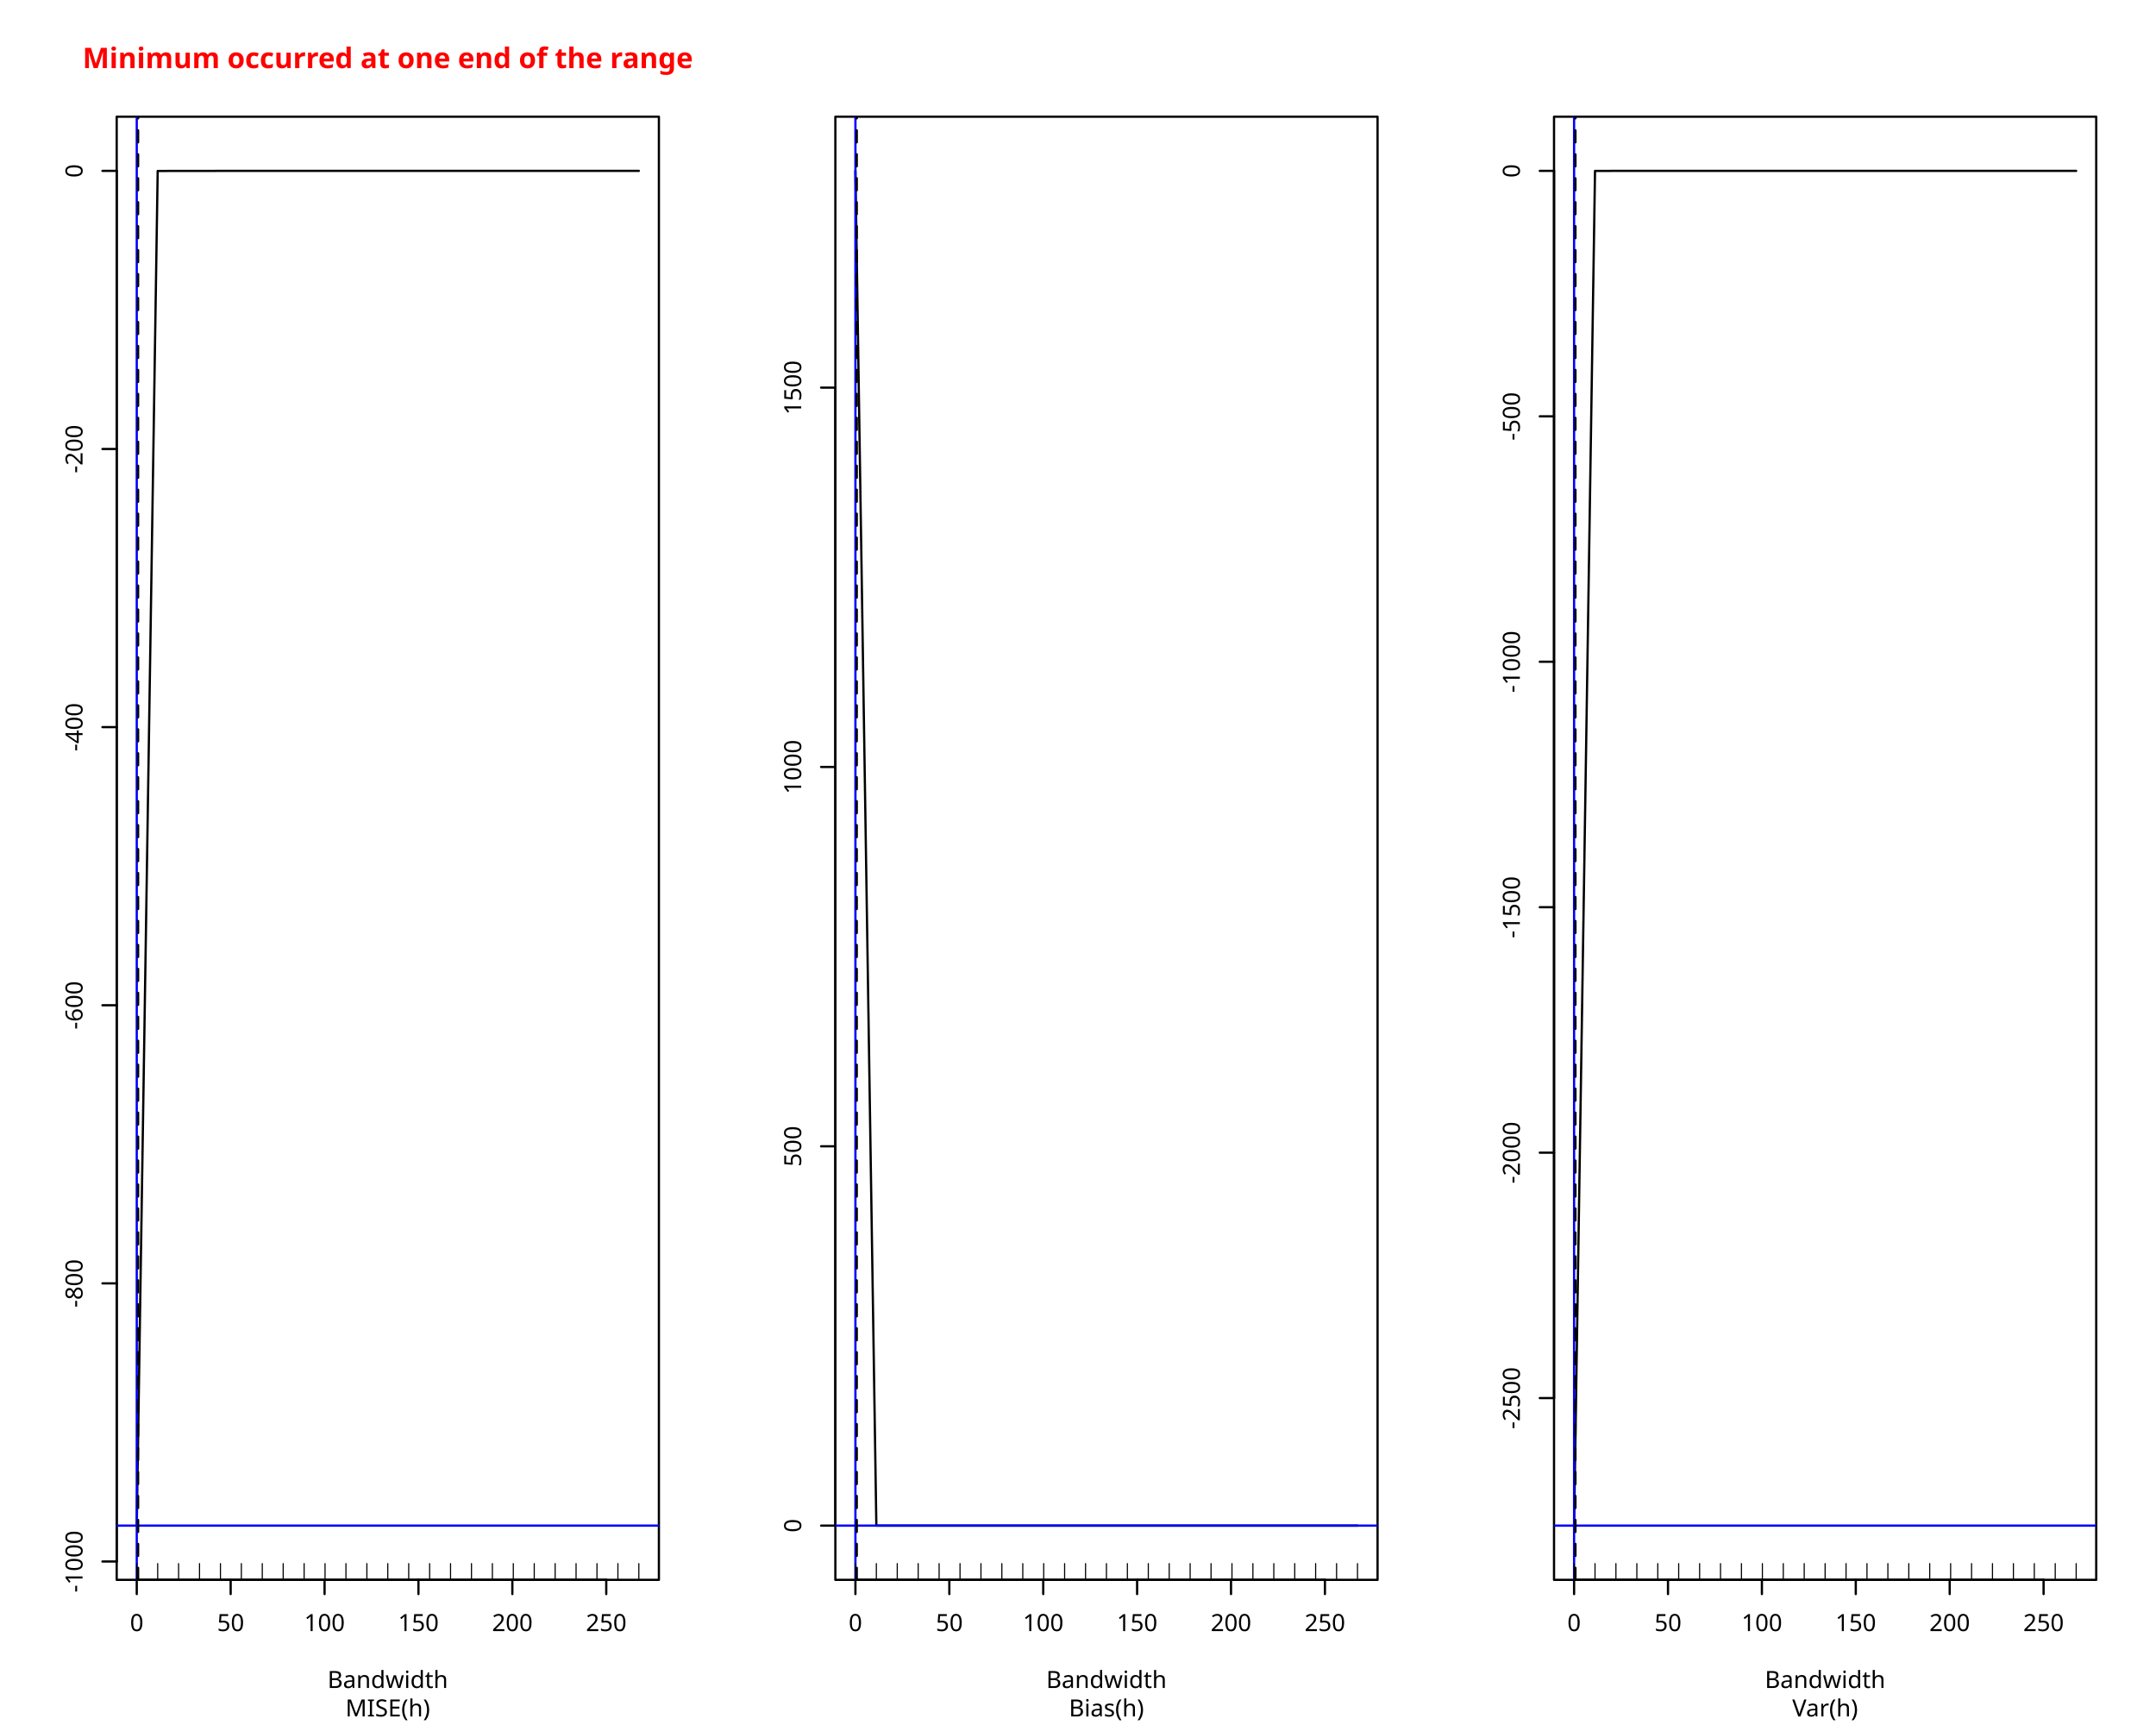
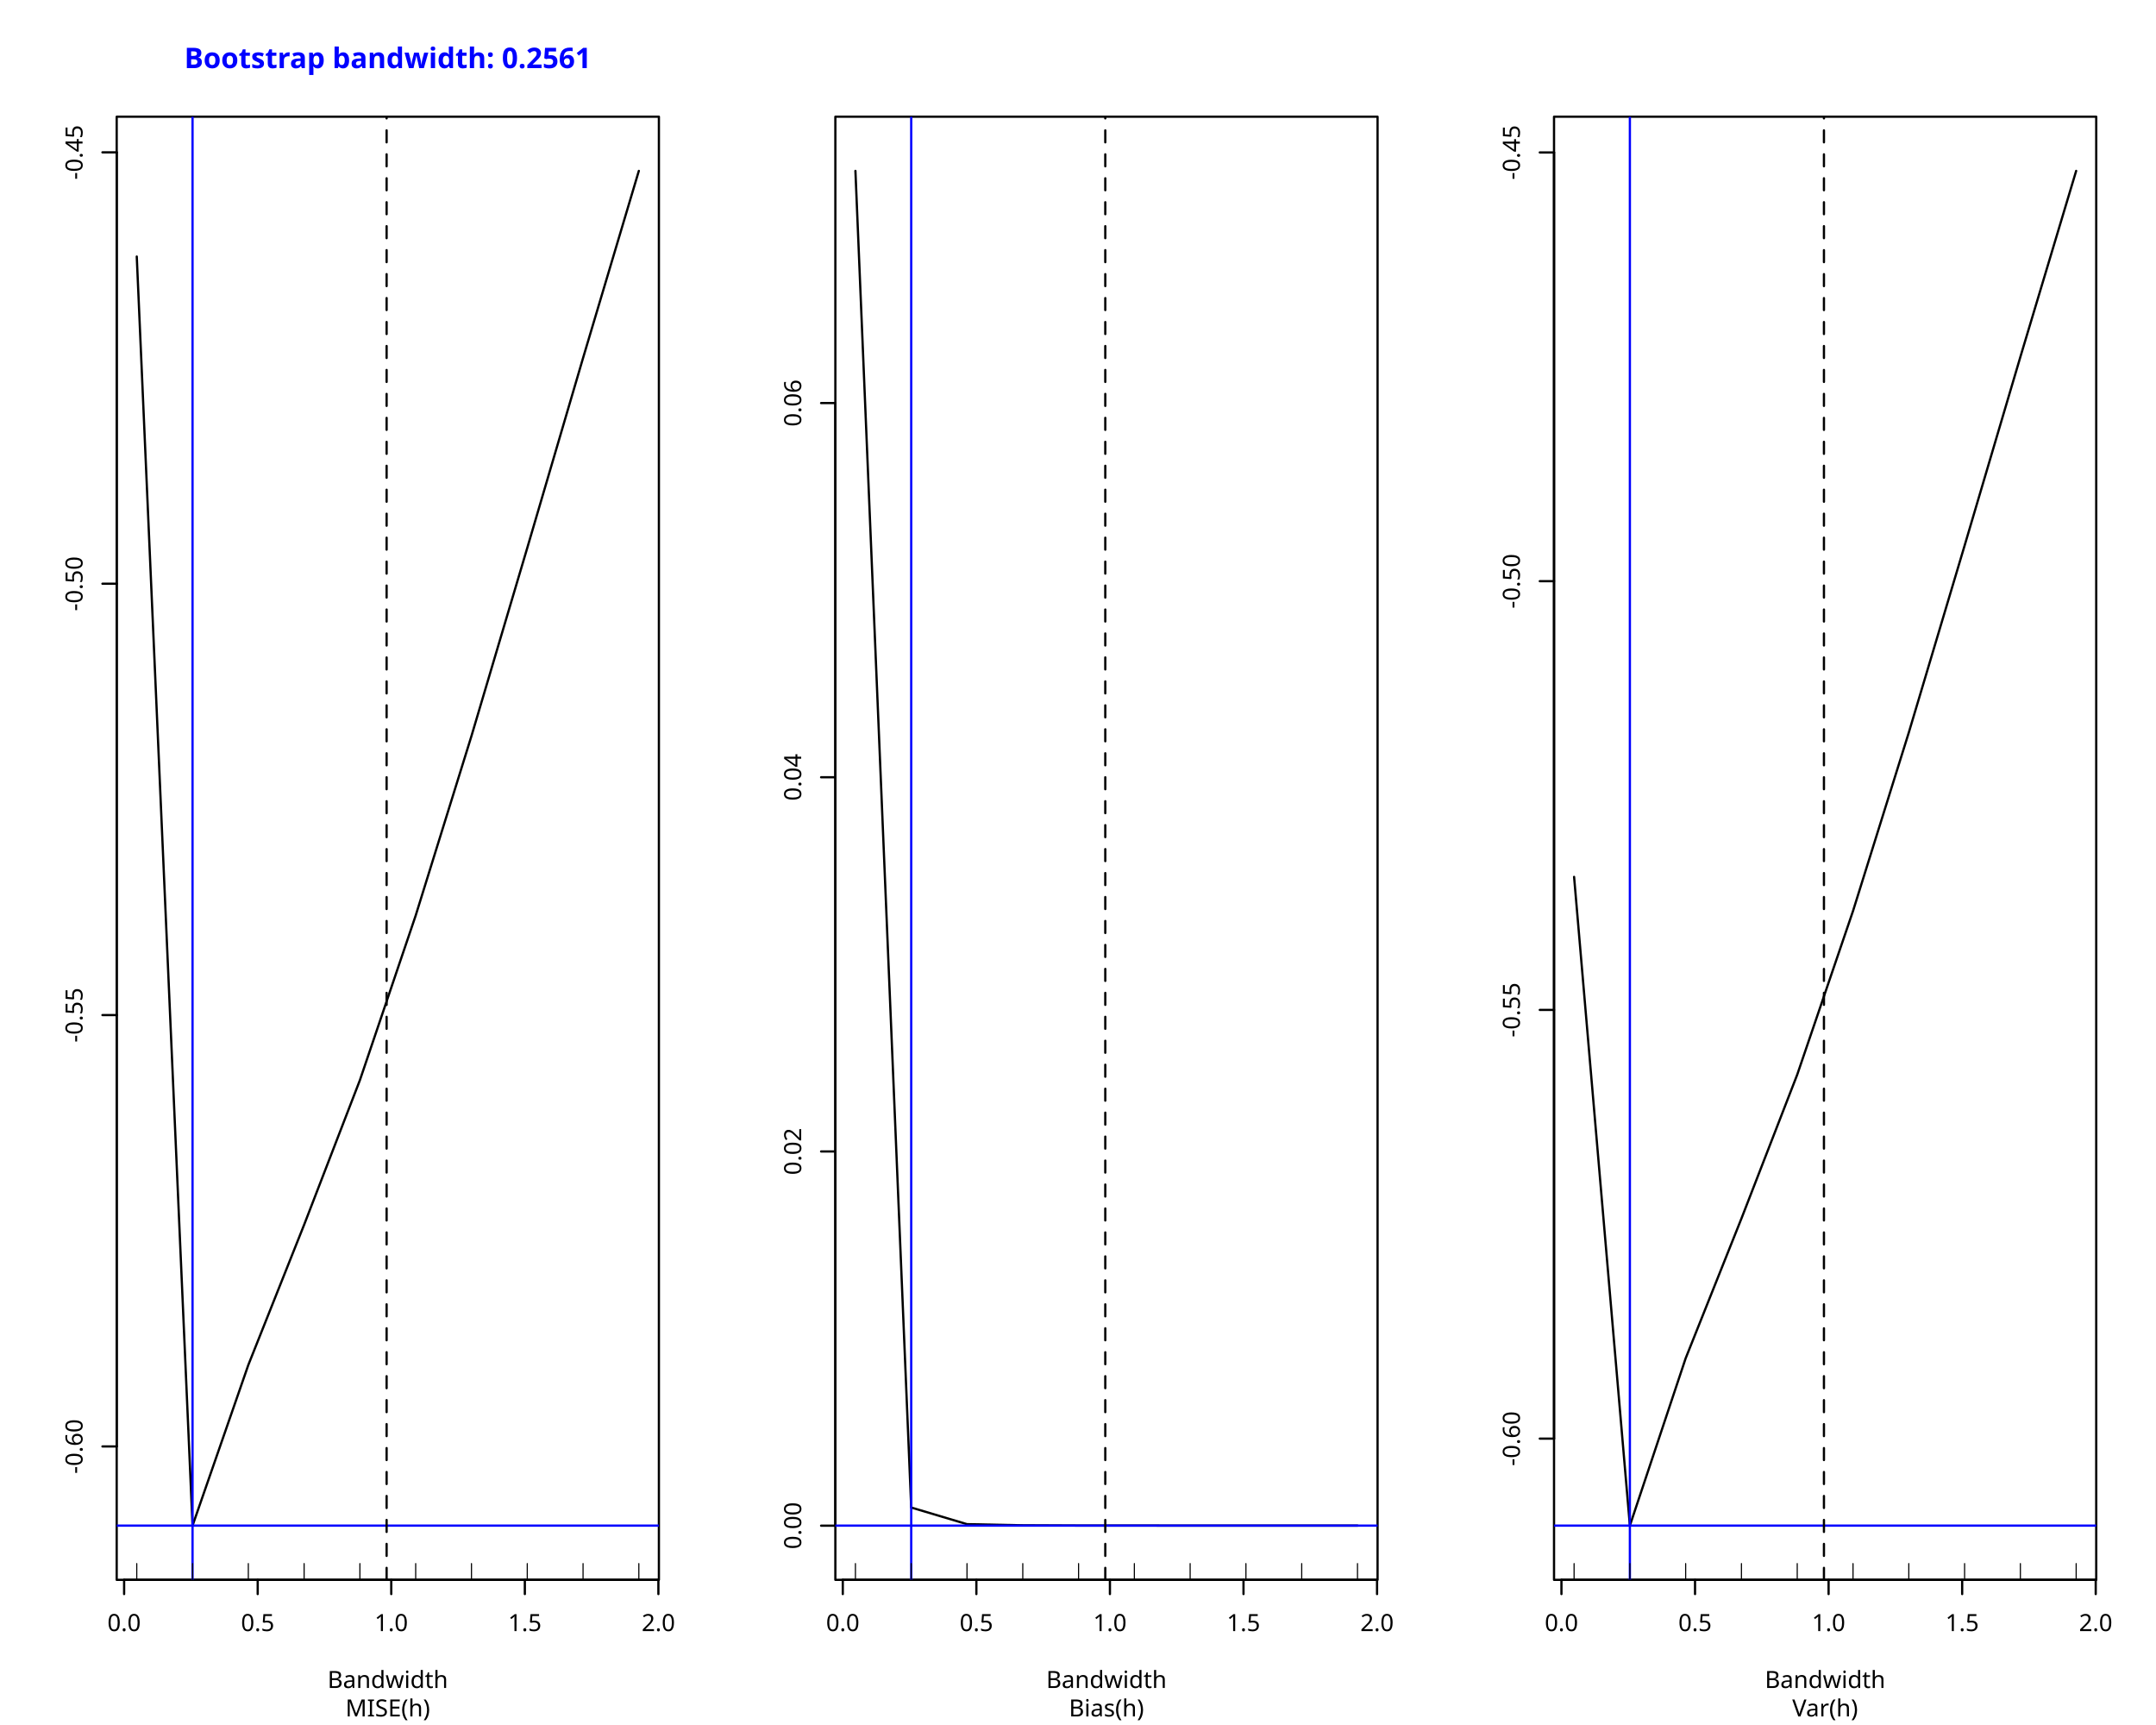
<svg xmlns="http://www.w3.org/2000/svg" class="svglite" data-engine-version="2.0" width="720.00pt" height="576.00pt" viewBox="0 0 720.00 576.00">
  <defs>
    <style type="text/css">
    .svglite line, .svglite polyline, .svglite polygon, .svglite path, .svglite rect, .svglite circle {
      fill: none;
      stroke: #000000;
      stroke-linecap: round;
      stroke-linejoin: round;
      stroke-miterlimit: 10.00;
    }
  </style>
  </defs>
  <rect width="100%" height="100%" style="stroke: none; fill: #FFFFFF;" />
  <defs>
    <clipPath id="cpMC4wMHw3MjAuMDB8MC4wMHw1NzYuMDA=">
      <rect x="0.00" y="0.00" width="720.00" height="576.00" />
    </clipPath>
  </defs>
  <g clip-path="url(#cpMC4wMHw3MjAuMDB8MC4wMHw1NzYuMDA=)">
</g>
  <defs>
    <clipPath id="cpMzguOTd8MjIwLjA0fDM4Ljk3fDUyNy41Mw==">
      <rect x="38.97" y="38.97" width="181.08" height="488.56" />
    </clipPath>
  </defs>
  <g clip-path="url(#cpMzguOTd8MjIwLjA0fDM4Ljk3fDUyNy41Mw==)">
-     <polyline points="45.67,509.43 52.66,57.09 59.64,57.07 66.63,57.07 73.62,57.06 80.60,57.06 87.59,57.06 94.57,57.06 101.56,57.06 108.55,57.06 115.53,57.06 122.52,57.06 129.50,57.06 136.49,57.06 143.48,57.06 150.46,57.06 157.45,57.06 164.43,57.06 171.42,57.06 178.41,57.06 185.39,57.06 192.38,57.06 199.36,57.06 206.35,57.06 213.34,57.06 " style="stroke-width: 0.75;" />
-   </g>
-   <g clip-path="url(#cpMC4wMHw3MjAuMDB8MC4wMHw1NzYuMDA=)">
-     <line x1="45.67" y1="527.53" x2="202.46" y2="527.53" style="stroke-width: 0.75;" />
-     <line x1="45.67" y1="527.53" x2="45.67" y2="532.28" style="stroke-width: 0.75;" />
-     <line x1="77.03" y1="527.53" x2="77.03" y2="532.28" style="stroke-width: 0.75;" />
-     <line x1="108.39" y1="527.53" x2="108.39" y2="532.28" style="stroke-width: 0.75;" />
-     <line x1="139.74" y1="527.53" x2="139.74" y2="532.28" style="stroke-width: 0.75;" />
-     <line x1="171.10" y1="527.53" x2="171.10" y2="532.28" style="stroke-width: 0.75;" />
-     <line x1="202.46" y1="527.53" x2="202.46" y2="532.28" style="stroke-width: 0.75;" />
-     <text x="45.67" y="544.64" text-anchor="middle" style="font-size: 7.92px; font-family: sans;" textLength="4.41px" lengthAdjust="spacingAndGlyphs">0</text>
-     <text x="77.03" y="544.64" text-anchor="middle" style="font-size: 7.92px; font-family: sans;" textLength="8.81px" lengthAdjust="spacingAndGlyphs">50</text>
-     <text x="108.39" y="544.64" text-anchor="middle" style="font-size: 7.92px; font-family: sans;" textLength="13.22px" lengthAdjust="spacingAndGlyphs">100</text>
-     <text x="139.74" y="544.64" text-anchor="middle" style="font-size: 7.92px; font-family: sans;" textLength="13.22px" lengthAdjust="spacingAndGlyphs">150</text>
-     <text x="171.10" y="544.64" text-anchor="middle" style="font-size: 7.92px; font-family: sans;" textLength="13.22px" lengthAdjust="spacingAndGlyphs">200</text>
-     <text x="202.46" y="544.64" text-anchor="middle" style="font-size: 7.92px; font-family: sans;" textLength="13.22px" lengthAdjust="spacingAndGlyphs">250</text>
-     <line x1="38.97" y1="521.41" x2="38.97" y2="57.06" style="stroke-width: 0.75;" />
-     <line x1="38.97" y1="521.41" x2="34.21" y2="521.41" style="stroke-width: 0.75;" />
-     <line x1="38.97" y1="428.54" x2="34.21" y2="428.54" style="stroke-width: 0.75;" />
-     <line x1="38.97" y1="335.67" x2="34.21" y2="335.67" style="stroke-width: 0.75;" />
-     <line x1="38.97" y1="242.80" x2="34.21" y2="242.80" style="stroke-width: 0.75;" />
-     <line x1="38.97" y1="149.93" x2="34.21" y2="149.93" style="stroke-width: 0.75;" />
-     <line x1="38.97" y1="57.06" x2="34.21" y2="57.06" style="stroke-width: 0.75;" />
-     <text transform="translate(27.56,521.41) rotate(-90)" text-anchor="middle" style="font-size: 7.92px; font-family: sans;" textLength="20.26px" lengthAdjust="spacingAndGlyphs">-1000</text>
-     <text transform="translate(27.56,428.54) rotate(-90)" text-anchor="middle" style="font-size: 7.92px; font-family: sans;" textLength="15.85px" lengthAdjust="spacingAndGlyphs">-800</text>
-     <text transform="translate(27.56,335.67) rotate(-90)" text-anchor="middle" style="font-size: 7.92px; font-family: sans;" textLength="15.85px" lengthAdjust="spacingAndGlyphs">-600</text>
-     <text transform="translate(27.56,242.80) rotate(-90)" text-anchor="middle" style="font-size: 7.92px; font-family: sans;" textLength="15.85px" lengthAdjust="spacingAndGlyphs">-400</text>
-     <text transform="translate(27.56,149.93) rotate(-90)" text-anchor="middle" style="font-size: 7.92px; font-family: sans;" textLength="15.85px" lengthAdjust="spacingAndGlyphs">-200</text>
-     <text transform="translate(27.56,57.06) rotate(-90)" text-anchor="middle" style="font-size: 7.92px; font-family: sans;" textLength="4.41px" lengthAdjust="spacingAndGlyphs">0</text>
+     <polyline points="45.67,85.66 64.30,509.43 82.93,455.77 101.56,408.97 120.19,360.68 138.82,305.70 157.45,245.75 176.08,182.96 194.71,119.55 213.34,57.06 " style="stroke-width: 0.75;" />
+   </g>
+   <g clip-path="url(#cpMC4wMHw3MjAuMDB8MC4wMHw1NzYuMDA=)">
+     <line x1="41.45" y1="527.53" x2="219.87" y2="527.53" style="stroke-width: 0.75;" />
+     <line x1="41.45" y1="527.53" x2="41.45" y2="532.28" style="stroke-width: 0.75;" />
+     <line x1="86.06" y1="527.53" x2="86.06" y2="532.28" style="stroke-width: 0.75;" />
+     <line x1="130.66" y1="527.53" x2="130.66" y2="532.28" style="stroke-width: 0.75;" />
+     <line x1="175.27" y1="527.53" x2="175.27" y2="532.28" style="stroke-width: 0.75;" />
+     <line x1="219.87" y1="527.53" x2="219.87" y2="532.28" style="stroke-width: 0.75;" />
+     <text x="41.45" y="544.64" text-anchor="middle" style="font-size: 7.92px; font-family: sans;" textLength="11.01px" lengthAdjust="spacingAndGlyphs">0.0</text>
+     <text x="86.06" y="544.64" text-anchor="middle" style="font-size: 7.92px; font-family: sans;" textLength="11.01px" lengthAdjust="spacingAndGlyphs">0.5</text>
+     <text x="130.66" y="544.64" text-anchor="middle" style="font-size: 7.92px; font-family: sans;" textLength="11.01px" lengthAdjust="spacingAndGlyphs">1.0</text>
+     <text x="175.27" y="544.64" text-anchor="middle" style="font-size: 7.92px; font-family: sans;" textLength="11.01px" lengthAdjust="spacingAndGlyphs">1.5</text>
+     <text x="219.87" y="544.64" text-anchor="middle" style="font-size: 7.92px; font-family: sans;" textLength="11.01px" lengthAdjust="spacingAndGlyphs">2.0</text>
+     <line x1="38.97" y1="482.99" x2="38.97" y2="50.87" style="stroke-width: 0.75;" />
+     <line x1="38.97" y1="482.99" x2="34.21" y2="482.99" style="stroke-width: 0.75;" />
+     <line x1="38.97" y1="338.95" x2="34.21" y2="338.95" style="stroke-width: 0.75;" />
+     <line x1="38.97" y1="194.91" x2="34.21" y2="194.91" style="stroke-width: 0.75;" />
+     <line x1="38.97" y1="50.87" x2="34.21" y2="50.87" style="stroke-width: 0.75;" />
+     <text transform="translate(27.56,482.99) rotate(-90)" text-anchor="middle" style="font-size: 7.92px; font-family: sans;" textLength="18.05px" lengthAdjust="spacingAndGlyphs">-0.60</text>
+     <text transform="translate(27.56,338.95) rotate(-90)" text-anchor="middle" style="font-size: 7.92px; font-family: sans;" textLength="18.05px" lengthAdjust="spacingAndGlyphs">-0.55</text>
+     <text transform="translate(27.56,194.91) rotate(-90)" text-anchor="middle" style="font-size: 7.92px; font-family: sans;" textLength="18.05px" lengthAdjust="spacingAndGlyphs">-0.50</text>
+     <text transform="translate(27.56,50.87) rotate(-90)" text-anchor="middle" style="font-size: 7.92px; font-family: sans;" textLength="18.05px" lengthAdjust="spacingAndGlyphs">-0.45</text>
    <polygon points="38.97,527.53 220.04,527.53 220.04,38.97 38.97,38.97 " style="stroke-width: 0.75; fill: none;" />
  </g>
  <defs>
    <clipPath id="cpMC4wMHwyNDAuMDB8MC4wMHw1NzYuMDA=">
      <rect x="0.00" y="0.00" width="240.00" height="576.00" />
    </clipPath>
  </defs>
  <g clip-path="url(#cpMC4wMHwyNDAuMDB8MC4wMHw1NzYuMDA=)">
    <text x="129.50" y="573.15" text-anchor="middle" style="font-size: 7.92px; font-family: sans;" textLength="29.05px" lengthAdjust="spacingAndGlyphs">MISE(h)</text>
    <text x="129.50" y="563.64" text-anchor="middle" style="font-size: 7.92px; font-family: sans;" textLength="36.99px" lengthAdjust="spacingAndGlyphs">Bandwidth</text>
  </g>
  <g clip-path="url(#cpMzguOTd8MjIwLjA0fDM4Ljk3fDUyNy41Mw==)">
    <line x1="38.97" y1="509.43" x2="220.04" y2="509.43" style="stroke-width: 0.75; stroke: #0000FF;" />
-     <line x1="45.67" y1="527.53" x2="45.67" y2="38.97" style="stroke-width: 0.75; stroke: #0000FF;" />
-     <line x1="46.12" y1="527.53" x2="46.12" y2="38.97" style="stroke-width: 0.75; stroke-dasharray: 4.00,4.00;" />
+     <line x1="64.30" y1="527.53" x2="64.30" y2="38.97" style="stroke-width: 0.75; stroke: #0000FF;" />
+     <line x1="129.11" y1="527.53" x2="129.11" y2="38.97" style="stroke-width: 0.75; stroke-dasharray: 4.00,4.00;" />
  </g>
  <g clip-path="url(#cpMC4wMHw3MjAuMDB8MC4wMHw1NzYuMDA=)">
    <line x1="45.67" y1="527.53" x2="45.67" y2="522.10" style="stroke-width: 0.38;" />
-     <line x1="52.66" y1="527.53" x2="52.66" y2="522.10" style="stroke-width: 0.38;" />
-     <line x1="59.64" y1="527.53" x2="59.64" y2="522.10" style="stroke-width: 0.38;" />
-     <line x1="66.63" y1="527.53" x2="66.63" y2="522.10" style="stroke-width: 0.38;" />
-     <line x1="73.62" y1="527.53" x2="73.62" y2="522.10" style="stroke-width: 0.38;" />
-     <line x1="80.60" y1="527.53" x2="80.60" y2="522.10" style="stroke-width: 0.38;" />
-     <line x1="87.59" y1="527.53" x2="87.59" y2="522.10" style="stroke-width: 0.38;" />
-     <line x1="94.57" y1="527.53" x2="94.57" y2="522.10" style="stroke-width: 0.38;" />
+     <line x1="64.30" y1="527.53" x2="64.30" y2="522.10" style="stroke-width: 0.38;" />
+     <line x1="82.93" y1="527.53" x2="82.93" y2="522.10" style="stroke-width: 0.38;" />
    <line x1="101.56" y1="527.53" x2="101.56" y2="522.10" style="stroke-width: 0.38;" />
-     <line x1="108.55" y1="527.53" x2="108.55" y2="522.10" style="stroke-width: 0.38;" />
-     <line x1="115.53" y1="527.53" x2="115.53" y2="522.10" style="stroke-width: 0.38;" />
-     <line x1="122.52" y1="527.53" x2="122.52" y2="522.10" style="stroke-width: 0.38;" />
-     <line x1="129.50" y1="527.53" x2="129.50" y2="522.10" style="stroke-width: 0.38;" />
-     <line x1="136.49" y1="527.53" x2="136.49" y2="522.10" style="stroke-width: 0.38;" />
-     <line x1="143.48" y1="527.53" x2="143.48" y2="522.10" style="stroke-width: 0.38;" />
-     <line x1="150.46" y1="527.53" x2="150.46" y2="522.10" style="stroke-width: 0.38;" />
+     <line x1="120.19" y1="527.53" x2="120.19" y2="522.10" style="stroke-width: 0.38;" />
+     <line x1="138.82" y1="527.53" x2="138.82" y2="522.10" style="stroke-width: 0.38;" />
    <line x1="157.45" y1="527.53" x2="157.45" y2="522.10" style="stroke-width: 0.38;" />
-     <line x1="164.43" y1="527.53" x2="164.43" y2="522.10" style="stroke-width: 0.38;" />
-     <line x1="171.42" y1="527.53" x2="171.42" y2="522.10" style="stroke-width: 0.38;" />
-     <line x1="178.41" y1="527.53" x2="178.41" y2="522.10" style="stroke-width: 0.38;" />
-     <line x1="185.39" y1="527.53" x2="185.39" y2="522.10" style="stroke-width: 0.38;" />
-     <line x1="192.38" y1="527.53" x2="192.38" y2="522.10" style="stroke-width: 0.38;" />
-     <line x1="199.36" y1="527.53" x2="199.36" y2="522.10" style="stroke-width: 0.38;" />
-     <line x1="206.35" y1="527.53" x2="206.35" y2="522.10" style="stroke-width: 0.38;" />
+     <line x1="176.08" y1="527.53" x2="176.08" y2="522.10" style="stroke-width: 0.38;" />
+     <line x1="194.71" y1="527.53" x2="194.71" y2="522.10" style="stroke-width: 0.38;" />
    <line x1="213.34" y1="527.53" x2="213.34" y2="522.10" style="stroke-width: 0.38;" />
  </g>
  <g clip-path="url(#cpMC4wMHwyNDAuMDB8MC4wMHw1NzYuMDA=)">
-     <text x="129.50" y="22.75" text-anchor="middle" style="font-size: 9.50px; font-weight: bold; fill: #FF0000; font-family: sans;" textLength="179.11px" lengthAdjust="spacingAndGlyphs">Minimum occurred at one end of the range</text>
+     <text x="129.50" y="22.75" text-anchor="middle" style="font-size: 9.50px; font-weight: bold; fill: #0000FF; font-family: sans;" textLength="121.01px" lengthAdjust="spacingAndGlyphs">Bootstrap bandwidth: 0.2561</text>
  </g>
  <defs>
    <clipPath id="cpMjc4Ljk3fDQ2MC4wNHwzOC45N3w1MjcuNTM=">
      <rect x="278.97" y="38.97" width="181.08" height="488.56" />
    </clipPath>
  </defs>
  <g clip-path="url(#cpMjc4Ljk3fDQ2MC4wNHwzOC45N3w1MjcuNTM=)">
-     <polyline points="285.67,57.06 292.66,509.43 299.64,509.43 306.63,509.43 313.62,509.43 320.60,509.43 327.59,509.43 334.57,509.43 341.56,509.43 348.55,509.43 355.53,509.43 362.52,509.43 369.50,509.43 376.49,509.43 383.48,509.43 390.46,509.43 397.45,509.43 404.43,509.43 411.42,509.43 418.41,509.43 425.39,509.43 432.38,509.43 439.36,509.43 446.35,509.43 453.34,509.43 " style="stroke-width: 0.75;" />
-   </g>
-   <g clip-path="url(#cpMC4wMHw3MjAuMDB8MC4wMHw1NzYuMDA=)">
-     <line x1="285.67" y1="527.53" x2="442.46" y2="527.53" style="stroke-width: 0.75;" />
-     <line x1="285.67" y1="527.53" x2="285.67" y2="532.28" style="stroke-width: 0.75;" />
-     <line x1="317.03" y1="527.53" x2="317.03" y2="532.28" style="stroke-width: 0.75;" />
-     <line x1="348.39" y1="527.53" x2="348.39" y2="532.28" style="stroke-width: 0.75;" />
-     <line x1="379.74" y1="527.53" x2="379.74" y2="532.28" style="stroke-width: 0.75;" />
-     <line x1="411.10" y1="527.53" x2="411.10" y2="532.28" style="stroke-width: 0.75;" />
-     <line x1="442.46" y1="527.53" x2="442.46" y2="532.28" style="stroke-width: 0.75;" />
-     <text x="285.67" y="544.64" text-anchor="middle" style="font-size: 7.92px; font-family: sans;" textLength="4.41px" lengthAdjust="spacingAndGlyphs">0</text>
-     <text x="317.03" y="544.64" text-anchor="middle" style="font-size: 7.92px; font-family: sans;" textLength="8.81px" lengthAdjust="spacingAndGlyphs">50</text>
-     <text x="348.39" y="544.64" text-anchor="middle" style="font-size: 7.92px; font-family: sans;" textLength="13.22px" lengthAdjust="spacingAndGlyphs">100</text>
-     <text x="379.74" y="544.64" text-anchor="middle" style="font-size: 7.92px; font-family: sans;" textLength="13.22px" lengthAdjust="spacingAndGlyphs">150</text>
-     <text x="411.10" y="544.64" text-anchor="middle" style="font-size: 7.92px; font-family: sans;" textLength="13.22px" lengthAdjust="spacingAndGlyphs">200</text>
-     <text x="442.46" y="544.64" text-anchor="middle" style="font-size: 7.92px; font-family: sans;" textLength="13.22px" lengthAdjust="spacingAndGlyphs">250</text>
-     <line x1="278.97" y1="509.43" x2="278.97" y2="129.43" style="stroke-width: 0.75;" />
-     <line x1="278.97" y1="509.43" x2="274.21" y2="509.43" style="stroke-width: 0.75;" />
-     <line x1="278.97" y1="382.77" x2="274.21" y2="382.77" style="stroke-width: 0.75;" />
-     <line x1="278.97" y1="256.10" x2="274.21" y2="256.10" style="stroke-width: 0.75;" />
-     <line x1="278.97" y1="129.43" x2="274.21" y2="129.43" style="stroke-width: 0.75;" />
-     <text transform="translate(267.56,509.43) rotate(-90)" text-anchor="middle" style="font-size: 7.92px; font-family: sans;" textLength="4.41px" lengthAdjust="spacingAndGlyphs">0</text>
-     <text transform="translate(267.56,382.77) rotate(-90)" text-anchor="middle" style="font-size: 7.92px; font-family: sans;" textLength="13.22px" lengthAdjust="spacingAndGlyphs">500</text>
-     <text transform="translate(267.56,256.10) rotate(-90)" text-anchor="middle" style="font-size: 7.92px; font-family: sans;" textLength="17.62px" lengthAdjust="spacingAndGlyphs">1000</text>
-     <text transform="translate(267.56,129.43) rotate(-90)" text-anchor="middle" style="font-size: 7.92px; font-family: sans;" textLength="17.62px" lengthAdjust="spacingAndGlyphs">1500</text>
+     <polyline points="285.67,57.06 304.30,503.38 322.93,508.94 341.56,509.32 360.19,509.40 378.82,509.41 397.45,509.42 416.08,509.43 434.71,509.43 453.34,509.43 " style="stroke-width: 0.75;" />
+   </g>
+   <g clip-path="url(#cpMC4wMHw3MjAuMDB8MC4wMHw1NzYuMDA=)">
+     <line x1="281.45" y1="527.53" x2="459.87" y2="527.53" style="stroke-width: 0.75;" />
+     <line x1="281.45" y1="527.53" x2="281.45" y2="532.28" style="stroke-width: 0.75;" />
+     <line x1="326.06" y1="527.53" x2="326.06" y2="532.28" style="stroke-width: 0.75;" />
+     <line x1="370.66" y1="527.53" x2="370.66" y2="532.28" style="stroke-width: 0.75;" />
+     <line x1="415.27" y1="527.53" x2="415.27" y2="532.28" style="stroke-width: 0.75;" />
+     <line x1="459.87" y1="527.53" x2="459.87" y2="532.28" style="stroke-width: 0.75;" />
+     <text x="281.45" y="544.64" text-anchor="middle" style="font-size: 7.92px; font-family: sans;" textLength="11.01px" lengthAdjust="spacingAndGlyphs">0.0</text>
+     <text x="326.06" y="544.64" text-anchor="middle" style="font-size: 7.92px; font-family: sans;" textLength="11.01px" lengthAdjust="spacingAndGlyphs">0.5</text>
+     <text x="370.66" y="544.64" text-anchor="middle" style="font-size: 7.92px; font-family: sans;" textLength="11.01px" lengthAdjust="spacingAndGlyphs">1.0</text>
+     <text x="415.27" y="544.64" text-anchor="middle" style="font-size: 7.92px; font-family: sans;" textLength="11.01px" lengthAdjust="spacingAndGlyphs">1.5</text>
+     <text x="459.87" y="544.64" text-anchor="middle" style="font-size: 7.92px; font-family: sans;" textLength="11.01px" lengthAdjust="spacingAndGlyphs">2.0</text>
+     <line x1="278.97" y1="509.44" x2="278.97" y2="134.59" style="stroke-width: 0.75;" />
+     <line x1="278.97" y1="509.44" x2="274.21" y2="509.44" style="stroke-width: 0.75;" />
+     <line x1="278.97" y1="384.49" x2="274.21" y2="384.49" style="stroke-width: 0.75;" />
+     <line x1="278.97" y1="259.54" x2="274.21" y2="259.54" style="stroke-width: 0.75;" />
+     <line x1="278.97" y1="134.59" x2="274.21" y2="134.59" style="stroke-width: 0.75;" />
+     <text transform="translate(267.56,509.44) rotate(-90)" text-anchor="middle" style="font-size: 7.92px; font-family: sans;" textLength="15.42px" lengthAdjust="spacingAndGlyphs">0.00</text>
+     <text transform="translate(267.56,384.49) rotate(-90)" text-anchor="middle" style="font-size: 7.92px; font-family: sans;" textLength="15.42px" lengthAdjust="spacingAndGlyphs">0.02</text>
+     <text transform="translate(267.56,259.54) rotate(-90)" text-anchor="middle" style="font-size: 7.92px; font-family: sans;" textLength="15.42px" lengthAdjust="spacingAndGlyphs">0.04</text>
+     <text transform="translate(267.56,134.59) rotate(-90)" text-anchor="middle" style="font-size: 7.92px; font-family: sans;" textLength="15.42px" lengthAdjust="spacingAndGlyphs">0.06</text>
    <polygon points="278.97,527.53 460.04,527.53 460.04,38.97 278.97,38.97 " style="stroke-width: 0.75; fill: none;" />
  </g>
  <defs>
    <clipPath id="cpMjQwLjAwfDQ4MC4wMHwwLjAwfDU3Ni4wMA==">
      <rect x="240.00" y="0.00" width="240.00" height="576.00" />
    </clipPath>
  </defs>
  <g clip-path="url(#cpMjQwLjAwfDQ4MC4wMHwwLjAwfDU3Ni4wMA==)">
    <text x="369.50" y="573.15" text-anchor="middle" style="font-size: 7.92px; font-family: sans;" textLength="25.09px" lengthAdjust="spacingAndGlyphs">Bias(h)</text>
    <text x="369.50" y="563.64" text-anchor="middle" style="font-size: 7.92px; font-family: sans;" textLength="36.99px" lengthAdjust="spacingAndGlyphs">Bandwidth</text>
  </g>
  <g clip-path="url(#cpMjc4Ljk3fDQ2MC4wNHwzOC45N3w1MjcuNTM=)">
    <line x1="278.97" y1="509.43" x2="460.04" y2="509.43" style="stroke-width: 0.75; stroke: #0000FF;" />
-     <line x1="285.67" y1="527.53" x2="285.67" y2="38.97" style="stroke-width: 0.75; stroke: #0000FF;" />
-     <line x1="286.12" y1="527.53" x2="286.12" y2="38.97" style="stroke-width: 0.75; stroke-dasharray: 4.00,4.00;" />
+     <line x1="304.30" y1="527.53" x2="304.30" y2="38.97" style="stroke-width: 0.75; stroke: #0000FF;" />
+     <line x1="369.11" y1="527.53" x2="369.11" y2="38.97" style="stroke-width: 0.75; stroke-dasharray: 4.00,4.00;" />
  </g>
  <g clip-path="url(#cpMC4wMHw3MjAuMDB8MC4wMHw1NzYuMDA=)">
    <line x1="285.67" y1="527.53" x2="285.67" y2="522.10" style="stroke-width: 0.38;" />
-     <line x1="292.66" y1="527.53" x2="292.66" y2="522.10" style="stroke-width: 0.38;" />
-     <line x1="299.64" y1="527.53" x2="299.64" y2="522.10" style="stroke-width: 0.38;" />
-     <line x1="306.63" y1="527.53" x2="306.63" y2="522.10" style="stroke-width: 0.38;" />
-     <line x1="313.62" y1="527.53" x2="313.62" y2="522.10" style="stroke-width: 0.38;" />
-     <line x1="320.60" y1="527.53" x2="320.60" y2="522.10" style="stroke-width: 0.38;" />
-     <line x1="327.59" y1="527.53" x2="327.59" y2="522.10" style="stroke-width: 0.38;" />
-     <line x1="334.57" y1="527.53" x2="334.57" y2="522.10" style="stroke-width: 0.38;" />
+     <line x1="304.30" y1="527.53" x2="304.30" y2="522.10" style="stroke-width: 0.38;" />
+     <line x1="322.93" y1="527.53" x2="322.93" y2="522.10" style="stroke-width: 0.38;" />
    <line x1="341.56" y1="527.53" x2="341.56" y2="522.10" style="stroke-width: 0.38;" />
-     <line x1="348.55" y1="527.53" x2="348.55" y2="522.10" style="stroke-width: 0.38;" />
-     <line x1="355.53" y1="527.53" x2="355.53" y2="522.10" style="stroke-width: 0.38;" />
-     <line x1="362.52" y1="527.53" x2="362.52" y2="522.10" style="stroke-width: 0.38;" />
-     <line x1="369.50" y1="527.53" x2="369.50" y2="522.10" style="stroke-width: 0.38;" />
-     <line x1="376.49" y1="527.53" x2="376.49" y2="522.10" style="stroke-width: 0.38;" />
-     <line x1="383.48" y1="527.53" x2="383.48" y2="522.10" style="stroke-width: 0.38;" />
-     <line x1="390.46" y1="527.53" x2="390.46" y2="522.10" style="stroke-width: 0.38;" />
+     <line x1="360.19" y1="527.53" x2="360.19" y2="522.10" style="stroke-width: 0.38;" />
+     <line x1="378.82" y1="527.53" x2="378.82" y2="522.10" style="stroke-width: 0.38;" />
    <line x1="397.45" y1="527.53" x2="397.45" y2="522.10" style="stroke-width: 0.38;" />
-     <line x1="404.43" y1="527.53" x2="404.43" y2="522.10" style="stroke-width: 0.38;" />
-     <line x1="411.42" y1="527.53" x2="411.42" y2="522.10" style="stroke-width: 0.38;" />
-     <line x1="418.41" y1="527.53" x2="418.41" y2="522.10" style="stroke-width: 0.38;" />
-     <line x1="425.39" y1="527.53" x2="425.39" y2="522.10" style="stroke-width: 0.38;" />
-     <line x1="432.38" y1="527.53" x2="432.38" y2="522.10" style="stroke-width: 0.38;" />
-     <line x1="439.36" y1="527.53" x2="439.36" y2="522.10" style="stroke-width: 0.38;" />
-     <line x1="446.35" y1="527.53" x2="446.35" y2="522.10" style="stroke-width: 0.38;" />
+     <line x1="416.08" y1="527.53" x2="416.08" y2="522.10" style="stroke-width: 0.38;" />
+     <line x1="434.71" y1="527.53" x2="434.71" y2="522.10" style="stroke-width: 0.38;" />
    <line x1="453.34" y1="527.53" x2="453.34" y2="522.10" style="stroke-width: 0.38;" />
  </g>
  <defs>
    <clipPath id="cpNTE4Ljk3fDcwMC4wNHwzOC45N3w1MjcuNTM=">
      <rect x="518.97" y="38.97" width="181.08" height="488.56" />
    </clipPath>
  </defs>
  <g clip-path="url(#cpNTE4Ljk3fDcwMC4wNHwzOC45N3w1MjcuNTM=)">
-     <polyline points="525.67,509.43 532.66,57.07 539.64,57.06 546.63,57.06 553.62,57.06 560.60,57.06 567.59,57.06 574.57,57.06 581.56,57.06 588.55,57.06 595.53,57.06 602.52,57.06 609.50,57.06 616.49,57.06 623.48,57.06 630.46,57.06 637.45,57.06 644.43,57.06 651.42,57.06 658.41,57.06 665.39,57.06 672.38,57.06 679.36,57.06 686.35,57.06 693.34,57.06 " style="stroke-width: 0.75;" />
-   </g>
-   <g clip-path="url(#cpMC4wMHw3MjAuMDB8MC4wMHw1NzYuMDA=)">
-     <line x1="525.67" y1="527.53" x2="682.46" y2="527.53" style="stroke-width: 0.75;" />
-     <line x1="525.67" y1="527.53" x2="525.67" y2="532.28" style="stroke-width: 0.75;" />
-     <line x1="557.03" y1="527.53" x2="557.03" y2="532.28" style="stroke-width: 0.75;" />
-     <line x1="588.39" y1="527.53" x2="588.39" y2="532.28" style="stroke-width: 0.75;" />
-     <line x1="619.74" y1="527.53" x2="619.74" y2="532.28" style="stroke-width: 0.75;" />
-     <line x1="651.10" y1="527.53" x2="651.10" y2="532.28" style="stroke-width: 0.75;" />
-     <line x1="682.46" y1="527.53" x2="682.46" y2="532.28" style="stroke-width: 0.75;" />
-     <text x="525.67" y="544.64" text-anchor="middle" style="font-size: 7.92px; font-family: sans;" textLength="4.41px" lengthAdjust="spacingAndGlyphs">0</text>
-     <text x="557.03" y="544.64" text-anchor="middle" style="font-size: 7.92px; font-family: sans;" textLength="8.81px" lengthAdjust="spacingAndGlyphs">50</text>
-     <text x="588.39" y="544.64" text-anchor="middle" style="font-size: 7.92px; font-family: sans;" textLength="13.22px" lengthAdjust="spacingAndGlyphs">100</text>
-     <text x="619.74" y="544.64" text-anchor="middle" style="font-size: 7.92px; font-family: sans;" textLength="13.22px" lengthAdjust="spacingAndGlyphs">150</text>
-     <text x="651.10" y="544.64" text-anchor="middle" style="font-size: 7.92px; font-family: sans;" textLength="13.22px" lengthAdjust="spacingAndGlyphs">200</text>
-     <text x="682.46" y="544.64" text-anchor="middle" style="font-size: 7.92px; font-family: sans;" textLength="13.22px" lengthAdjust="spacingAndGlyphs">250</text>
-     <line x1="518.97" y1="466.84" x2="518.97" y2="57.06" style="stroke-width: 0.75;" />
-     <line x1="518.97" y1="466.84" x2="514.21" y2="466.84" style="stroke-width: 0.75;" />
-     <line x1="518.97" y1="384.89" x2="514.21" y2="384.89" style="stroke-width: 0.75;" />
-     <line x1="518.97" y1="302.93" x2="514.21" y2="302.93" style="stroke-width: 0.75;" />
-     <line x1="518.97" y1="220.97" x2="514.21" y2="220.97" style="stroke-width: 0.75;" />
-     <line x1="518.97" y1="139.02" x2="514.21" y2="139.02" style="stroke-width: 0.75;" />
-     <line x1="518.97" y1="57.06" x2="514.21" y2="57.06" style="stroke-width: 0.75;" />
-     <text transform="translate(507.56,466.84) rotate(-90)" text-anchor="middle" style="font-size: 7.92px; font-family: sans;" textLength="20.26px" lengthAdjust="spacingAndGlyphs">-2500</text>
-     <text transform="translate(507.56,384.89) rotate(-90)" text-anchor="middle" style="font-size: 7.92px; font-family: sans;" textLength="20.26px" lengthAdjust="spacingAndGlyphs">-2000</text>
-     <text transform="translate(507.56,302.93) rotate(-90)" text-anchor="middle" style="font-size: 7.92px; font-family: sans;" textLength="20.26px" lengthAdjust="spacingAndGlyphs">-1500</text>
-     <text transform="translate(507.56,220.97) rotate(-90)" text-anchor="middle" style="font-size: 7.92px; font-family: sans;" textLength="20.26px" lengthAdjust="spacingAndGlyphs">-1000</text>
-     <text transform="translate(507.56,139.02) rotate(-90)" text-anchor="middle" style="font-size: 7.92px; font-family: sans;" textLength="15.85px" lengthAdjust="spacingAndGlyphs">-500</text>
-     <text transform="translate(507.56,57.06) rotate(-90)" text-anchor="middle" style="font-size: 7.92px; font-family: sans;" textLength="4.41px" lengthAdjust="spacingAndGlyphs">0</text>
+     <polyline points="525.67,292.80 544.30,509.43 562.93,453.55 581.56,406.87 600.19,358.83 618.82,304.19 637.45,244.60 656.08,182.19 674.71,119.17 693.34,57.06 " style="stroke-width: 0.75;" />
+   </g>
+   <g clip-path="url(#cpMC4wMHw3MjAuMDB8MC4wMHw1NzYuMDA=)">
+     <line x1="521.45" y1="527.53" x2="699.87" y2="527.53" style="stroke-width: 0.75;" />
+     <line x1="521.45" y1="527.53" x2="521.45" y2="532.28" style="stroke-width: 0.75;" />
+     <line x1="566.06" y1="527.53" x2="566.06" y2="532.28" style="stroke-width: 0.75;" />
+     <line x1="610.66" y1="527.53" x2="610.66" y2="532.28" style="stroke-width: 0.75;" />
+     <line x1="655.27" y1="527.53" x2="655.27" y2="532.28" style="stroke-width: 0.75;" />
+     <line x1="699.87" y1="527.53" x2="699.87" y2="532.28" style="stroke-width: 0.75;" />
+     <text x="521.45" y="544.64" text-anchor="middle" style="font-size: 7.92px; font-family: sans;" textLength="11.01px" lengthAdjust="spacingAndGlyphs">0.0</text>
+     <text x="566.06" y="544.64" text-anchor="middle" style="font-size: 7.92px; font-family: sans;" textLength="11.01px" lengthAdjust="spacingAndGlyphs">0.5</text>
+     <text x="610.66" y="544.64" text-anchor="middle" style="font-size: 7.92px; font-family: sans;" textLength="11.01px" lengthAdjust="spacingAndGlyphs">1.0</text>
+     <text x="655.27" y="544.64" text-anchor="middle" style="font-size: 7.92px; font-family: sans;" textLength="11.01px" lengthAdjust="spacingAndGlyphs">1.5</text>
+     <text x="699.87" y="544.64" text-anchor="middle" style="font-size: 7.92px; font-family: sans;" textLength="11.01px" lengthAdjust="spacingAndGlyphs">2.0</text>
+     <line x1="518.97" y1="480.37" x2="518.97" y2="50.90" style="stroke-width: 0.75;" />
+     <line x1="518.97" y1="480.37" x2="514.21" y2="480.37" style="stroke-width: 0.75;" />
+     <line x1="518.97" y1="337.22" x2="514.21" y2="337.22" style="stroke-width: 0.75;" />
+     <line x1="518.97" y1="194.06" x2="514.21" y2="194.06" style="stroke-width: 0.75;" />
+     <line x1="518.97" y1="50.90" x2="514.21" y2="50.90" style="stroke-width: 0.75;" />
+     <text transform="translate(507.56,480.37) rotate(-90)" text-anchor="middle" style="font-size: 7.92px; font-family: sans;" textLength="18.05px" lengthAdjust="spacingAndGlyphs">-0.60</text>
+     <text transform="translate(507.56,337.22) rotate(-90)" text-anchor="middle" style="font-size: 7.92px; font-family: sans;" textLength="18.05px" lengthAdjust="spacingAndGlyphs">-0.55</text>
+     <text transform="translate(507.56,194.06) rotate(-90)" text-anchor="middle" style="font-size: 7.92px; font-family: sans;" textLength="18.05px" lengthAdjust="spacingAndGlyphs">-0.50</text>
+     <text transform="translate(507.56,50.90) rotate(-90)" text-anchor="middle" style="font-size: 7.92px; font-family: sans;" textLength="18.05px" lengthAdjust="spacingAndGlyphs">-0.45</text>
    <polygon points="518.97,527.53 700.04,527.53 700.04,38.97 518.97,38.97 " style="stroke-width: 0.75; fill: none;" />
  </g>
  <defs>
    <clipPath id="cpNDgwLjAwfDcyMC4wMHwwLjAwfDU3Ni4wMA==">
      <rect x="480.00" y="0.00" width="240.00" height="576.00" />
    </clipPath>
  </defs>
  <g clip-path="url(#cpNDgwLjAwfDcyMC4wMHwwLjAwfDU3Ni4wMA==)">
    <text x="609.50" y="573.15" text-anchor="middle" style="font-size: 7.92px; font-family: sans;" textLength="22.01px" lengthAdjust="spacingAndGlyphs">Var(h)</text>
    <text x="609.50" y="563.64" text-anchor="middle" style="font-size: 7.92px; font-family: sans;" textLength="36.99px" lengthAdjust="spacingAndGlyphs">Bandwidth</text>
  </g>
  <g clip-path="url(#cpNTE4Ljk3fDcwMC4wNHwzOC45N3w1MjcuNTM=)">
    <line x1="518.97" y1="509.43" x2="700.04" y2="509.43" style="stroke-width: 0.75; stroke: #0000FF;" />
-     <line x1="525.67" y1="527.53" x2="525.67" y2="38.97" style="stroke-width: 0.75; stroke: #0000FF;" />
-     <line x1="526.12" y1="527.53" x2="526.12" y2="38.97" style="stroke-width: 0.75; stroke-dasharray: 4.00,4.00;" />
+     <line x1="544.30" y1="527.53" x2="544.30" y2="38.97" style="stroke-width: 0.75; stroke: #0000FF;" />
+     <line x1="609.11" y1="527.53" x2="609.11" y2="38.97" style="stroke-width: 0.75; stroke-dasharray: 4.00,4.00;" />
  </g>
  <g clip-path="url(#cpMC4wMHw3MjAuMDB8MC4wMHw1NzYuMDA=)">
    <line x1="525.67" y1="527.53" x2="525.67" y2="522.10" style="stroke-width: 0.38;" />
-     <line x1="532.66" y1="527.53" x2="532.66" y2="522.10" style="stroke-width: 0.38;" />
-     <line x1="539.64" y1="527.53" x2="539.64" y2="522.10" style="stroke-width: 0.38;" />
-     <line x1="546.63" y1="527.53" x2="546.63" y2="522.10" style="stroke-width: 0.38;" />
-     <line x1="553.62" y1="527.53" x2="553.62" y2="522.10" style="stroke-width: 0.38;" />
-     <line x1="560.60" y1="527.53" x2="560.60" y2="522.10" style="stroke-width: 0.38;" />
-     <line x1="567.59" y1="527.53" x2="567.59" y2="522.10" style="stroke-width: 0.38;" />
-     <line x1="574.57" y1="527.53" x2="574.57" y2="522.10" style="stroke-width: 0.38;" />
+     <line x1="544.30" y1="527.53" x2="544.30" y2="522.10" style="stroke-width: 0.38;" />
+     <line x1="562.93" y1="527.53" x2="562.93" y2="522.10" style="stroke-width: 0.38;" />
    <line x1="581.56" y1="527.53" x2="581.56" y2="522.10" style="stroke-width: 0.38;" />
-     <line x1="588.55" y1="527.53" x2="588.55" y2="522.10" style="stroke-width: 0.38;" />
-     <line x1="595.53" y1="527.53" x2="595.53" y2="522.10" style="stroke-width: 0.38;" />
-     <line x1="602.52" y1="527.53" x2="602.52" y2="522.10" style="stroke-width: 0.38;" />
-     <line x1="609.50" y1="527.53" x2="609.50" y2="522.10" style="stroke-width: 0.38;" />
-     <line x1="616.49" y1="527.53" x2="616.49" y2="522.10" style="stroke-width: 0.38;" />
-     <line x1="623.48" y1="527.53" x2="623.48" y2="522.10" style="stroke-width: 0.38;" />
-     <line x1="630.46" y1="527.53" x2="630.46" y2="522.10" style="stroke-width: 0.38;" />
+     <line x1="600.19" y1="527.53" x2="600.19" y2="522.10" style="stroke-width: 0.38;" />
+     <line x1="618.82" y1="527.53" x2="618.82" y2="522.10" style="stroke-width: 0.38;" />
    <line x1="637.45" y1="527.53" x2="637.45" y2="522.10" style="stroke-width: 0.38;" />
-     <line x1="644.43" y1="527.53" x2="644.43" y2="522.10" style="stroke-width: 0.38;" />
-     <line x1="651.42" y1="527.53" x2="651.42" y2="522.10" style="stroke-width: 0.38;" />
-     <line x1="658.41" y1="527.53" x2="658.41" y2="522.10" style="stroke-width: 0.38;" />
-     <line x1="665.39" y1="527.53" x2="665.39" y2="522.10" style="stroke-width: 0.38;" />
-     <line x1="672.38" y1="527.53" x2="672.38" y2="522.10" style="stroke-width: 0.38;" />
-     <line x1="679.36" y1="527.53" x2="679.36" y2="522.10" style="stroke-width: 0.38;" />
-     <line x1="686.35" y1="527.53" x2="686.35" y2="522.10" style="stroke-width: 0.38;" />
+     <line x1="656.08" y1="527.53" x2="656.08" y2="522.10" style="stroke-width: 0.38;" />
+     <line x1="674.71" y1="527.53" x2="674.71" y2="522.10" style="stroke-width: 0.38;" />
    <line x1="693.34" y1="527.53" x2="693.34" y2="522.10" style="stroke-width: 0.38;" />
  </g>
+   <g clip-path="url(#cpNTE4Ljk3fDcwMC4wNHwzOC45N3w1MjcuNTM=)">
+ </g>
  <defs>
    <clipPath id="cpNTkuMDR8Njg5Ljc2fDU5LjA0fDUwMi41Ng==">
      <rect x="59.04" y="59.04" width="630.72" height="443.52" />
    </clipPath>
  </defs>
  <g clip-path="url(#cpNTkuMDR8Njg5Ljc2fDU5LjA0fDUwMi41Ng==)">
</g>
</svg>
